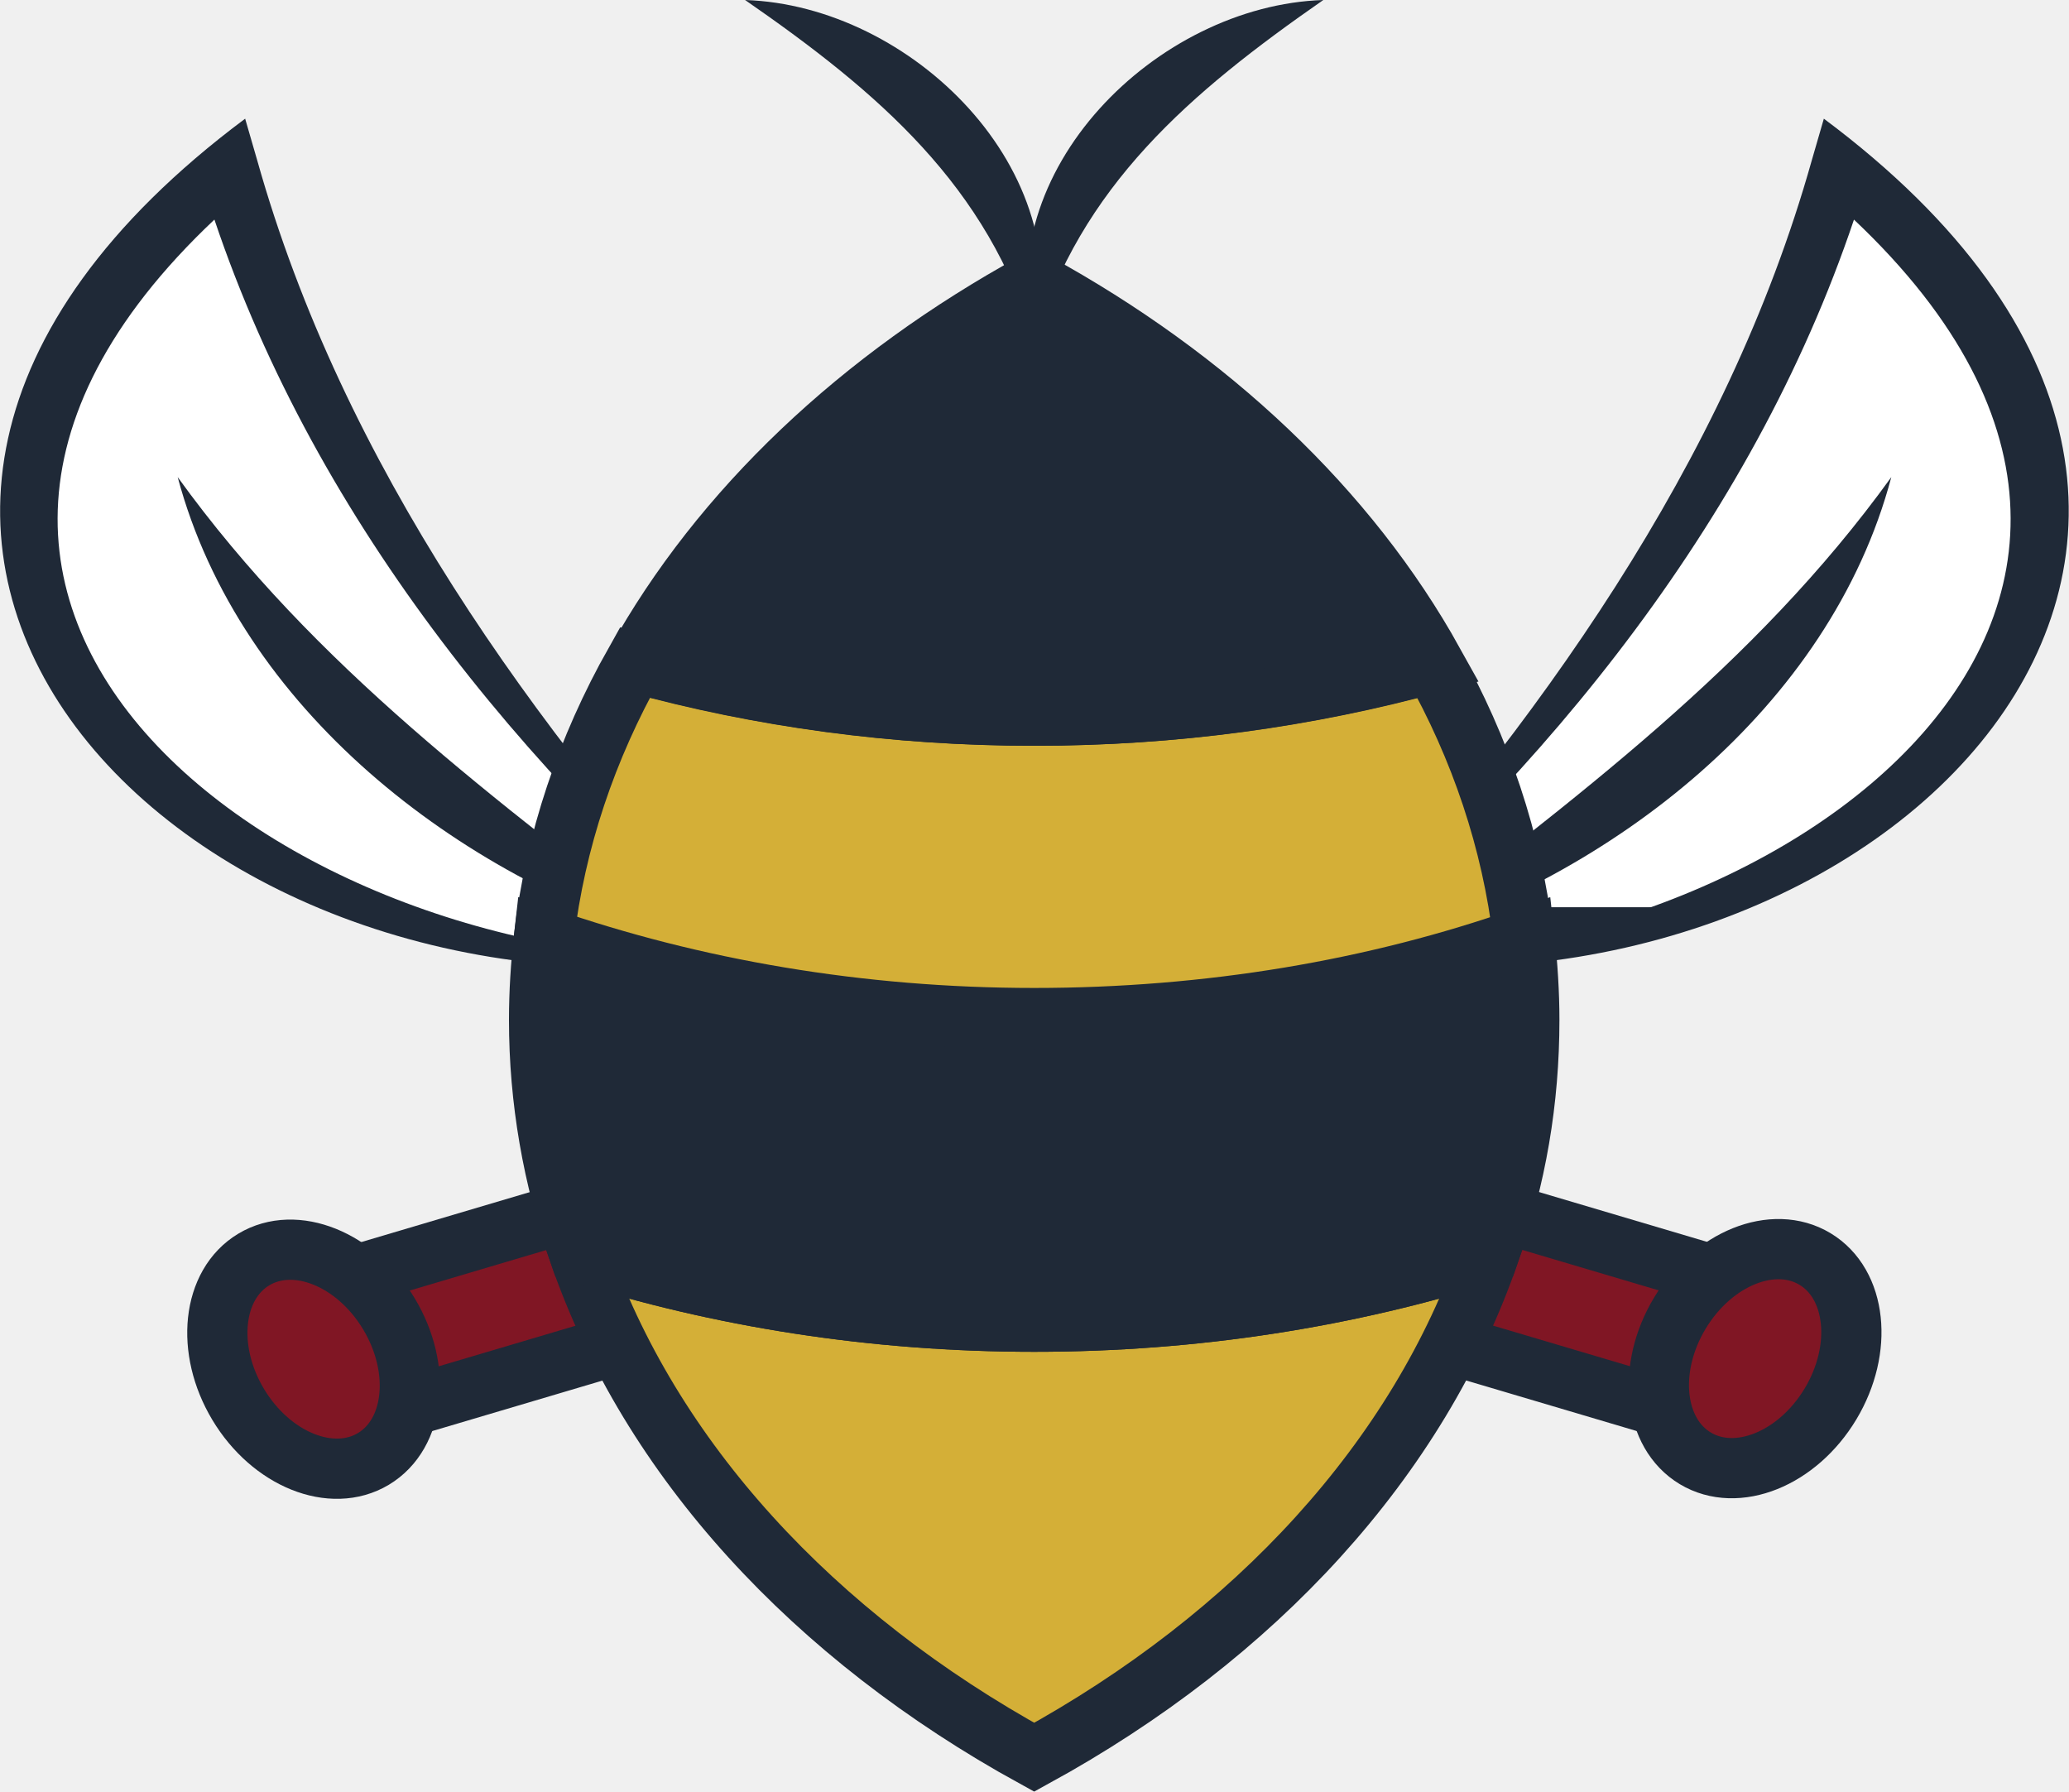
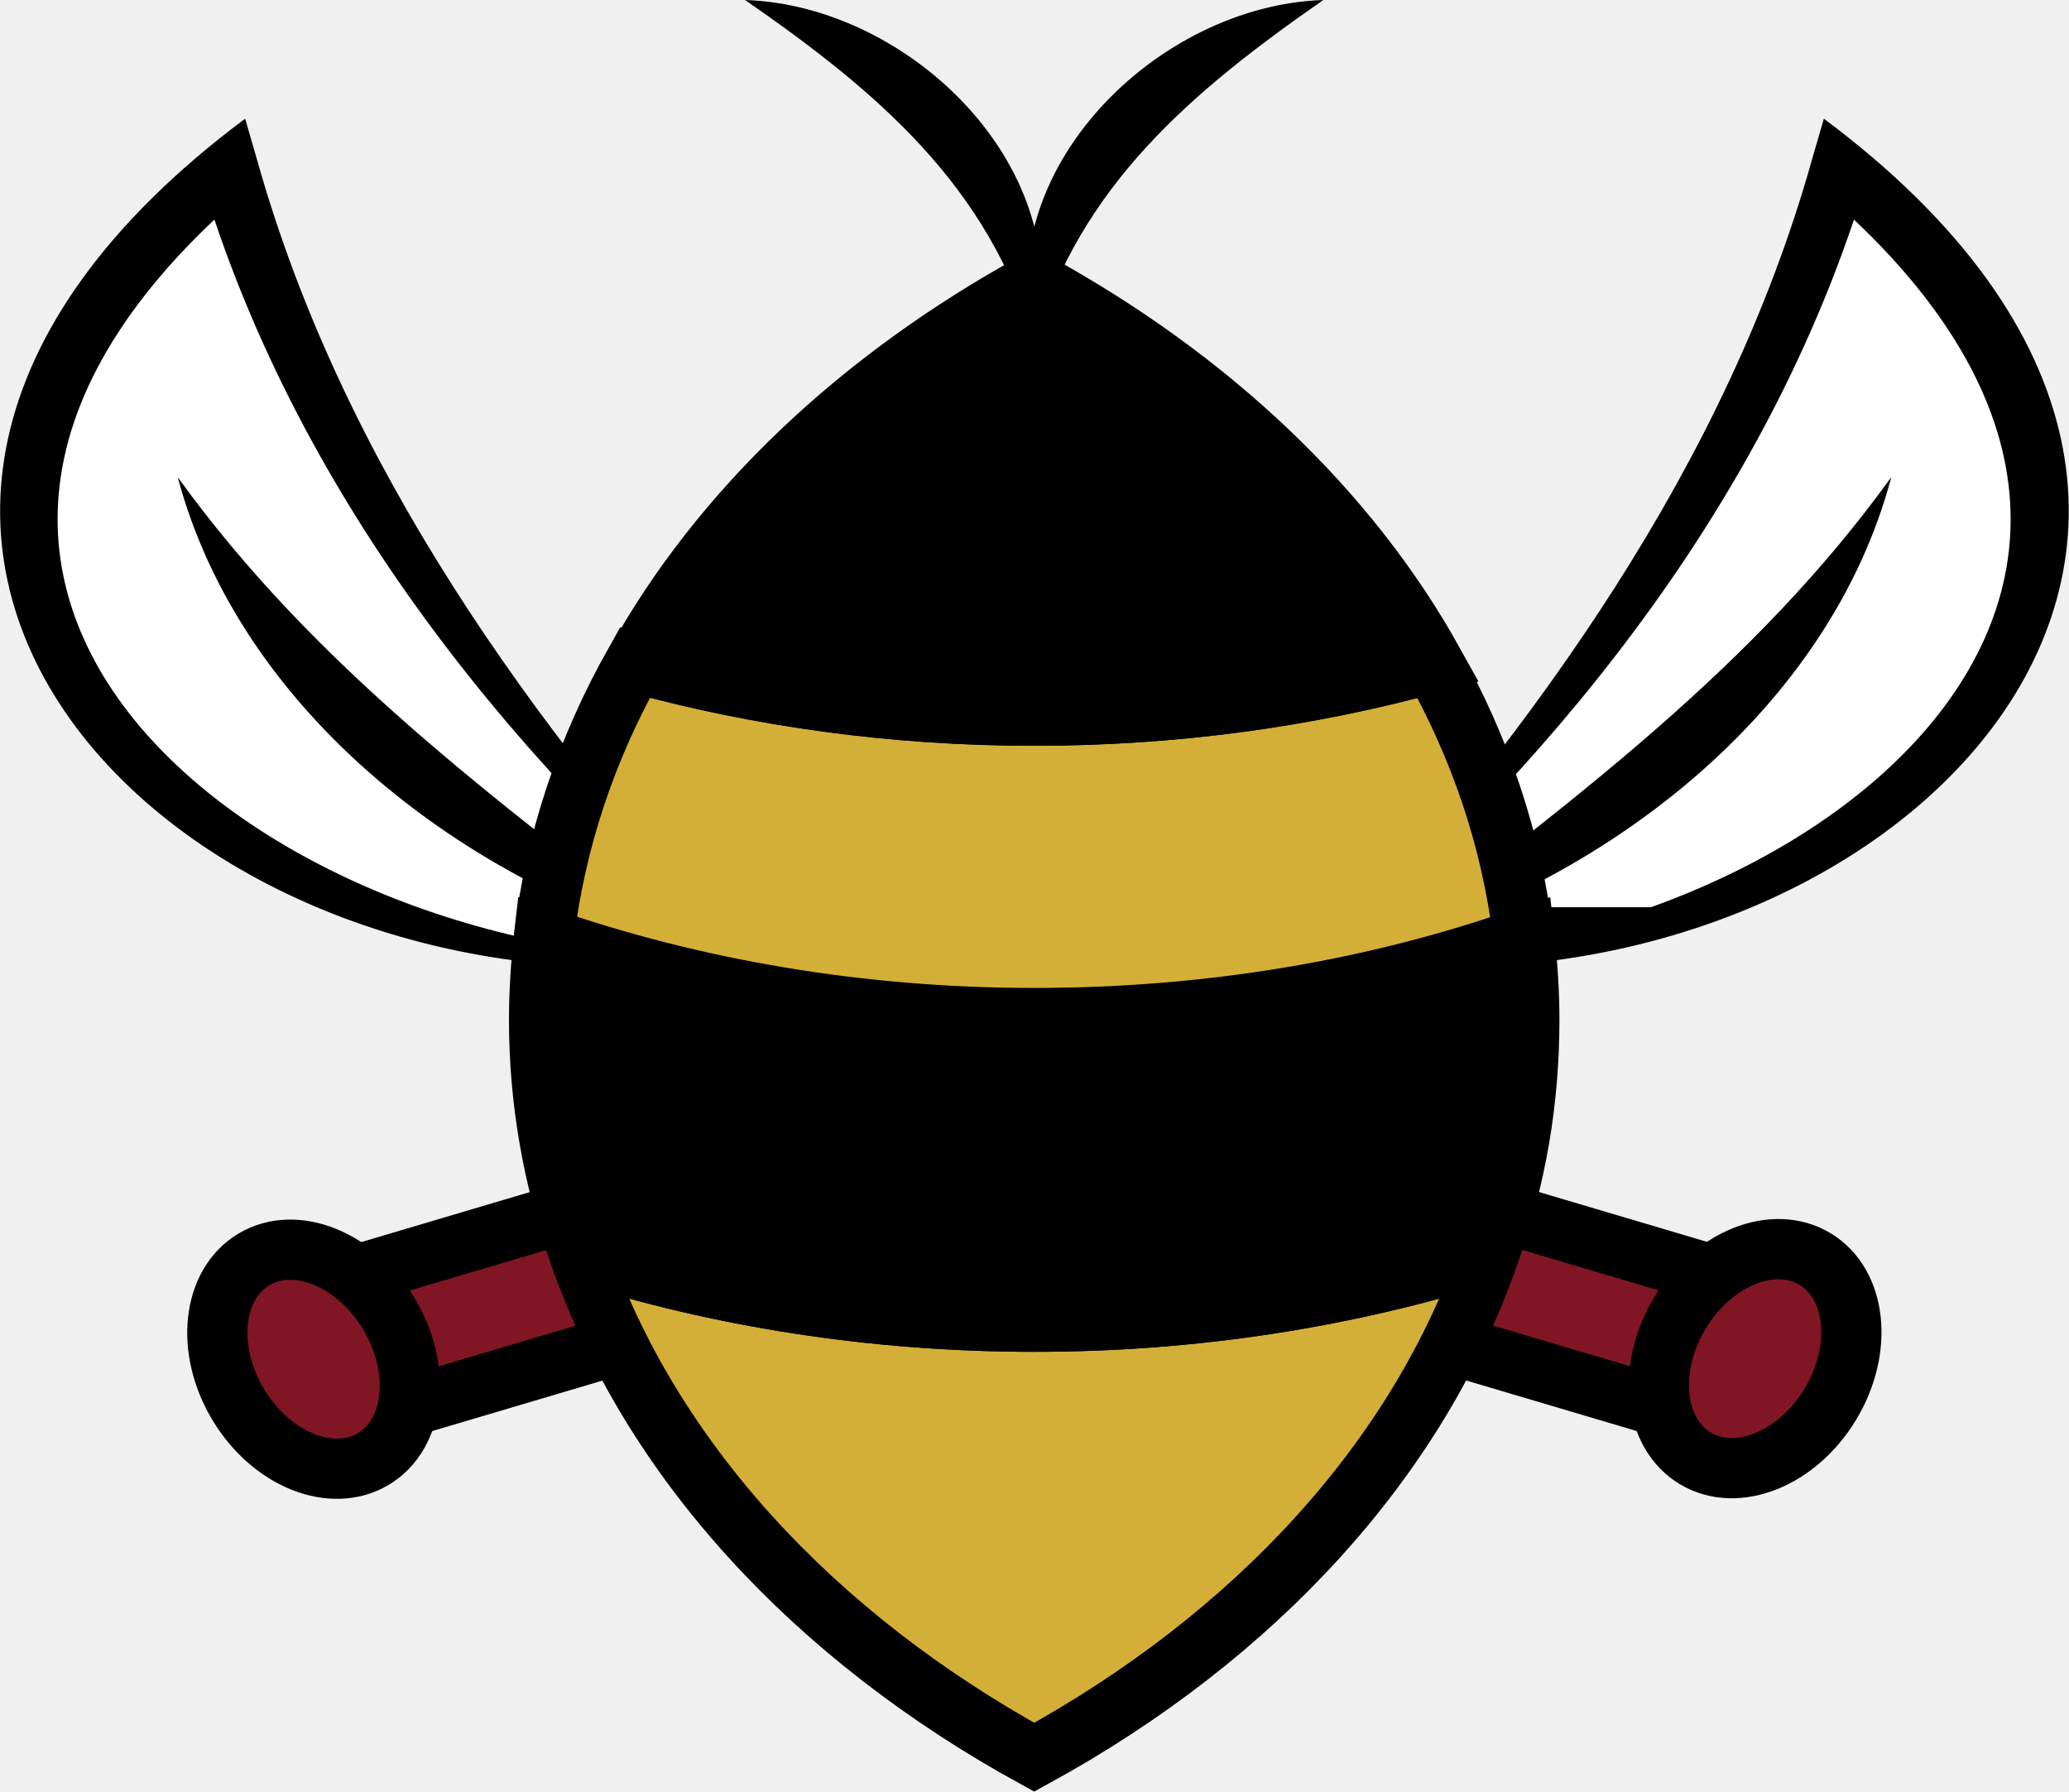
<svg xmlns="http://www.w3.org/2000/svg" id="_Слой_2" data-name="Слой 2" viewBox="0 0 34.35 29.74">
  <defs>
    <style>
      .cls-1, .cls-2 {
-         fill: #1F2937;
+         fill: #000000;
      }

      .cls-3 {
        fill: #d4af37;
      }

      .cls-3, .cls-2, .cls-4 {
-         stroke: #1F2937;
+         stroke: #000000;
        stroke-miterlimit: 10;
      }

      .cls-5 {
        fill: #fff;
      }

      .cls-4 {
        fill: #801624;
      }
    </style>
  </defs>
  <g id="_Слой_1-2" data-name="Слой 1">
    <path class="cls-4" d="M30.23,22.92h0c-.2.61-1.09.9-1.99.63l-16.53-4.9c-.9-.27-1.47-.98-1.27-1.6h0c.2-.61,1.09-.9,1.99-.63l16.53,4.9c.9.27,1.47.98,1.27,1.6Z" />
    <ellipse class="cls-4" cx="29.14" cy="22.56" rx="1.93" ry="1.46" transform="translate(-5.2 35.93) rotate(-59.03)" />
    <path class="cls-4" d="M4.12,22.92h0c.2.61,1.09.9,1.99.63l16.53-4.9c.9-.27,1.47-.98,1.27-1.6h0c-.2-.61-1.09-.9-1.99-.63l-16.53,4.9c-.9.27-1.47.98-1.27,1.6Z" />
    <ellipse class="cls-4" cx="5.21" cy="22.56" rx="1.46" ry="1.93" transform="translate(-10.87 5.9) rotate(-30.97)" />
    <g>
      <path class="cls-5" d="M12.33,15.91c-3.05-2.94-6.97-7.57-8.53-13.12C1.56,4.53.28,6.82.55,9.17c.47,4.2,5.66,7.11,11.78,6.74Z" />
      <path class="cls-1" d="M12.33,15.91c-4.02-3.46-7.47-7.84-9-12.99,0,0,.76.25.76.25-7.86,6.71.64,13.03,8.24,12.74h0ZM12.33,15.91C3.15,17.29-5.26,8.93,4.07,1.97c0,0,.2.69.2.69,1.42,5.05,4.57,9.41,8.07,13.25h0Z" />
    </g>
    <path class="cls-1" d="M2.95,7.92c2.28,3.16,5.28,5.35,8.35,7.74-3.69-1.1-7.32-3.89-8.35-7.74h0Z" />
    <g>
      <path class="cls-5" d="M22.01,15.91c3.05-2.94,6.97-7.57,8.53-13.12,2.24,1.74,3.51,4.03,3.25,6.38-.47,4.2-5.66,7.11-11.78,6.74Z" />
      <path class="cls-1" d="M22.01,15.91c3.49-3.85,6.65-8.2,8.07-13.25,0,0,.2-.69.2-.69,9.33,6.96.91,15.32-8.27,13.94h0ZM22.01,15.91c7.61.29,16.09-6.03,8.24-12.74,0,0,.76-.25.76-.25-1.53,5.15-4.98,9.53-9,12.99h0Z" />
    </g>
    <path class="cls-1" d="M31.4,7.92c-1.02,3.84-4.65,6.64-8.35,7.74,3.07-2.39,6.07-4.58,8.35-7.74h0Z" />
    <path class="cls-3" d="M24.73,20.79c-1.18,3.43-3.89,6.37-7.56,8.38-3.66-2.01-6.38-4.95-7.56-8.38,2.33.74,4.88,1.15,7.56,1.15s5.23-.41,7.56-1.15Z" />
    <path class="cls-2" d="M25.39,16.93c0,1.34-.22,2.63-.66,3.86-2.33.74-4.88,1.15-7.56,1.15s-5.23-.41-7.56-1.15c-.43-1.23-.66-2.53-.66-3.86,0-.46.03-.92.08-1.36,2.48.87,5.24,1.34,8.14,1.34s5.66-.48,8.14-1.34c.05.45.08.91.08,1.36Z" />
    <path class="cls-3" d="M25.31,15.56c-2.48.87-5.24,1.34-8.14,1.34s-5.66-.48-8.14-1.34c.19-1.61.71-3.14,1.51-4.56,2.07.57,4.3.88,6.62.88s4.55-.31,6.62-.88c.8,1.42,1.32,2.96,1.51,4.56Z" />
    <path class="cls-2" d="M23.8,11c-2.07.57-4.3.88-6.62.88s-4.55-.31-6.62-.88c1.41-2.54,3.72-4.72,6.62-6.31,2.9,1.59,5.21,3.77,6.62,6.31Z" />
    <path class="cls-1" d="M17.17,5.69c-.75-2.86,2.04-5.6,4.8-5.69-2.2,1.53-4.04,3.09-4.8,5.69h0Z" />
    <path class="cls-1" d="M17.17,5.69C16.41,3.09,14.58,1.53,12.37,0c2.76.09,5.56,2.83,4.8,5.69h0Z" />
  </g>
</svg>
